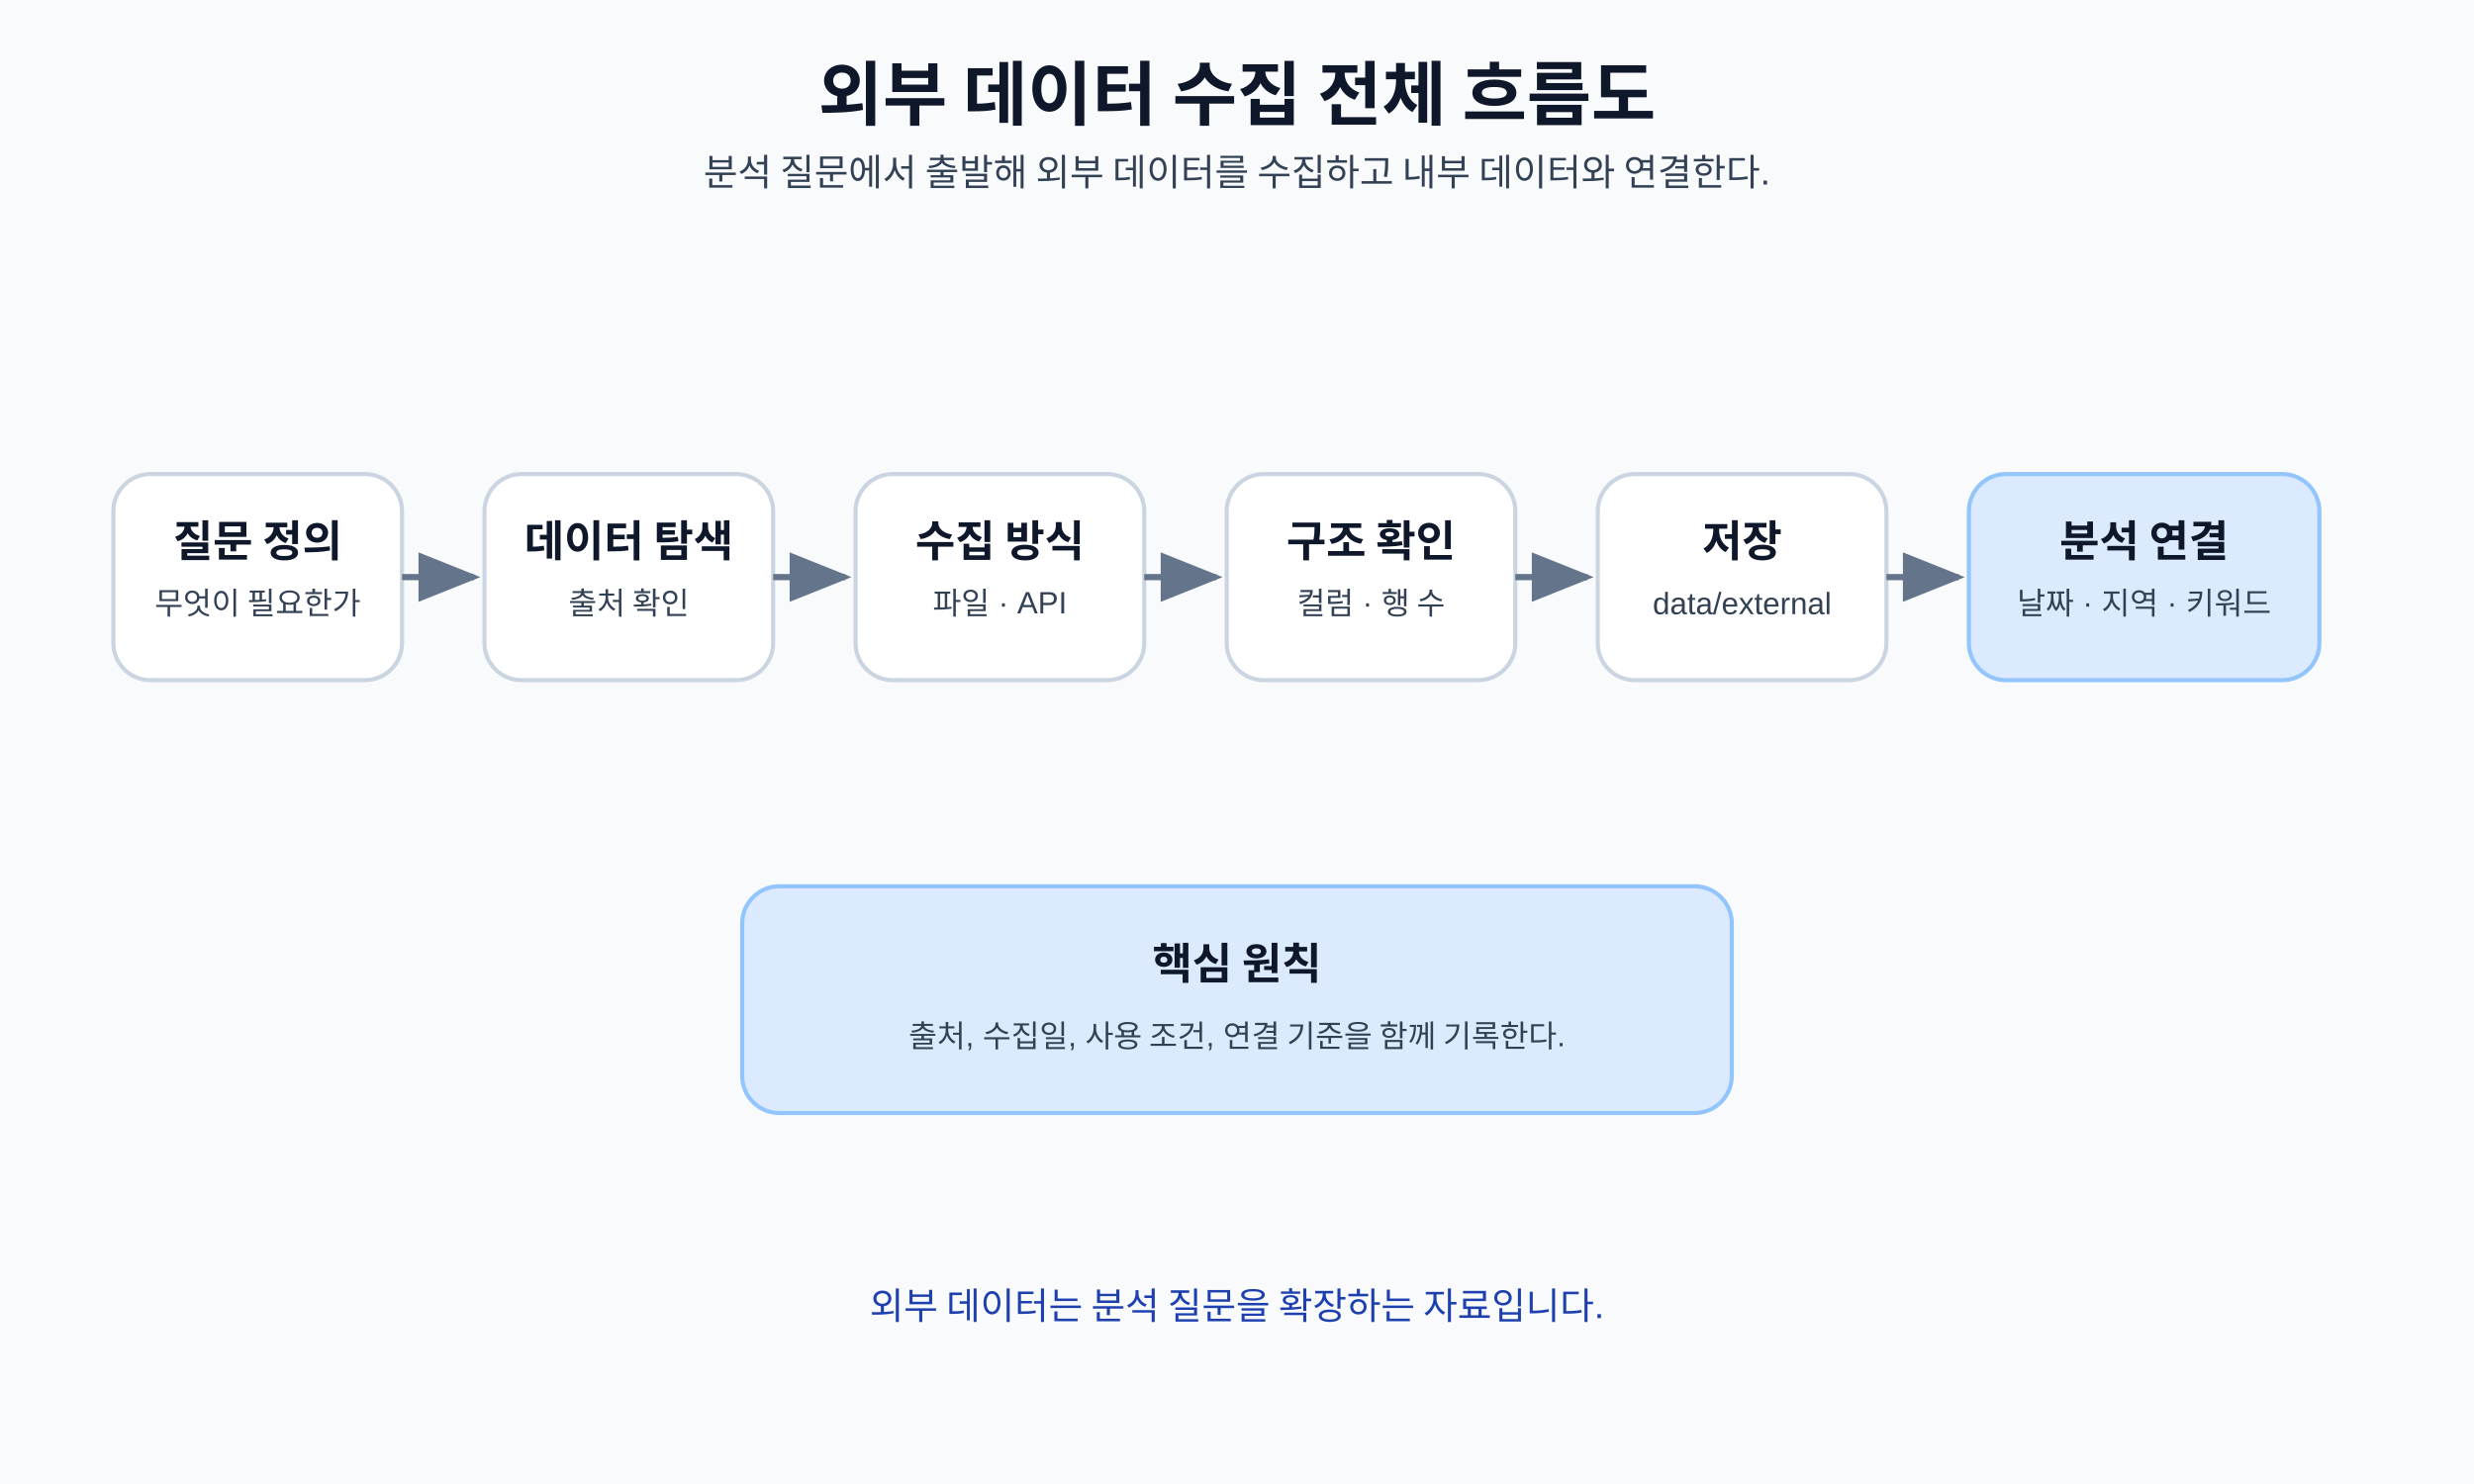
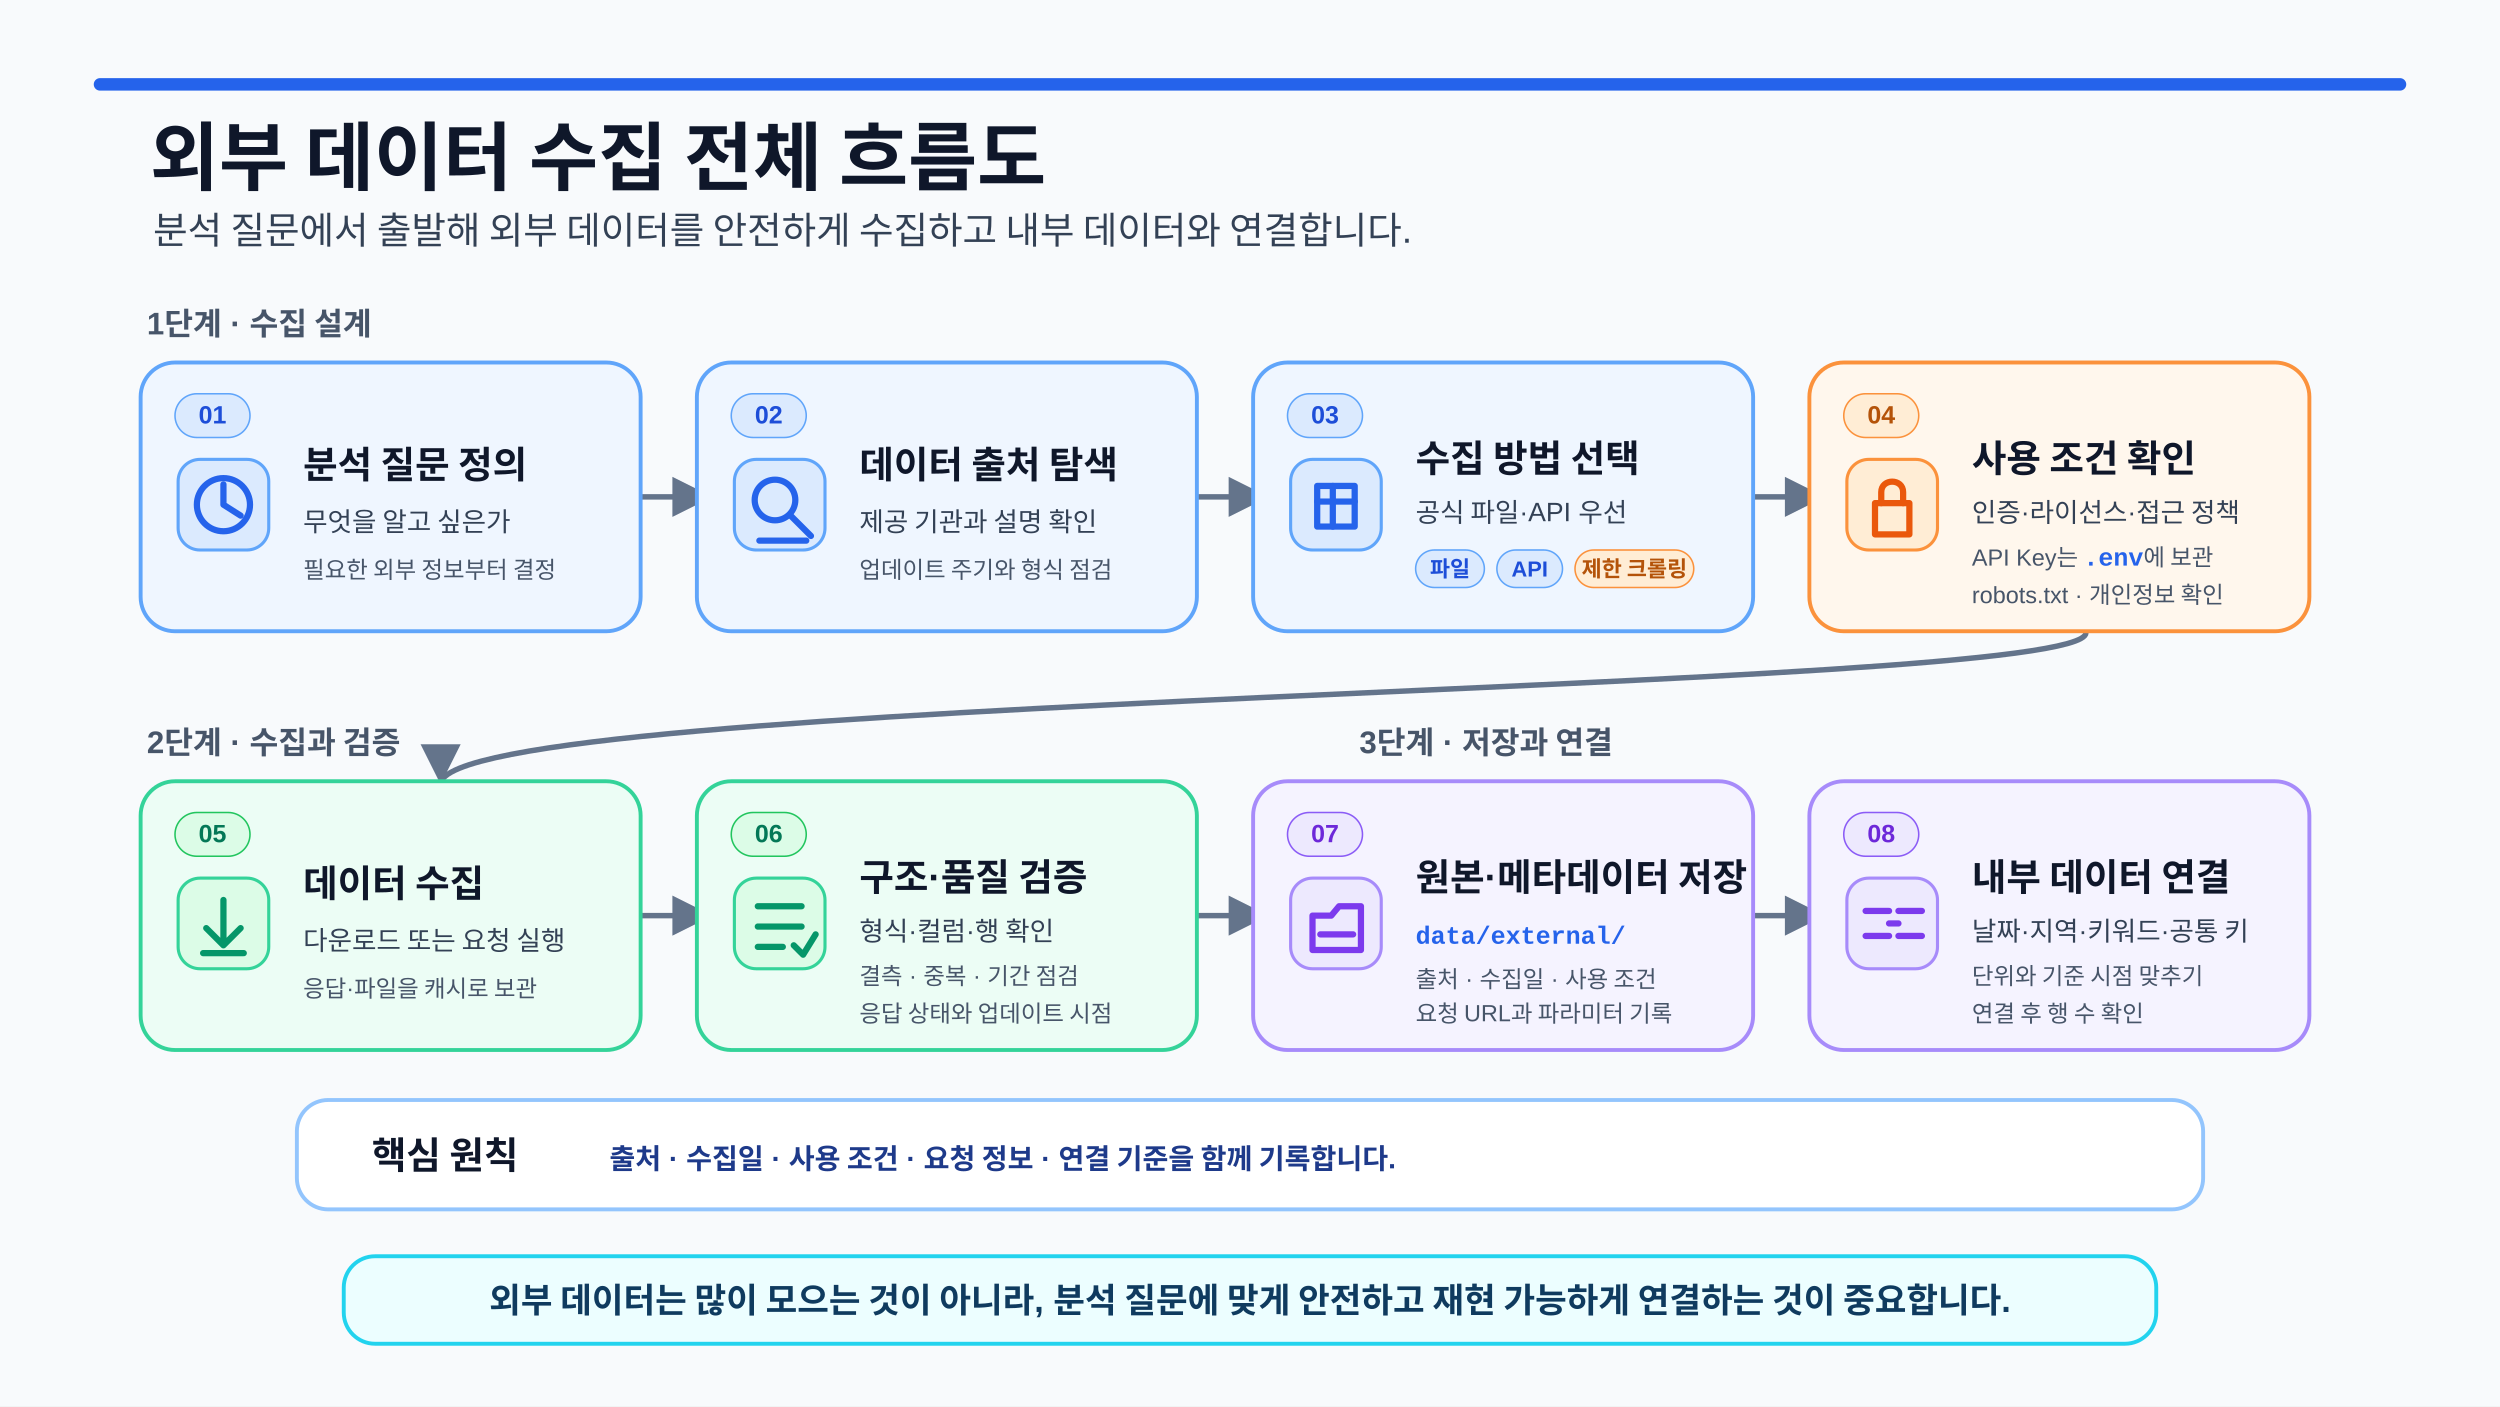
- <svg xmlns="http://www.w3.org/2000/svg" width="1200" height="720" viewBox="0 0 1200 720">
+ <svg xmlns="http://www.w3.org/2000/svg" width="1600" height="900" viewBox="0 0 1600 900" role="img" aria-labelledby="title desc">
  <defs>
    <style>
-       .bg{fill:#f8fafc}.title{font:700 34px Arial,'Noto Sans KR','Malgun Gothic',sans-serif;fill:#0f172a}.sub{font:500 18px Arial,'Noto Sans KR','Malgun Gothic',sans-serif;fill:#334155}.box{fill:#fff;stroke:#cbd5e1;stroke-width:2;rx:18;ry:18}.accent{fill:#dbeafe;stroke:#93c5fd;stroke-width:2;rx:18;ry:18}.head{font:700 21px Arial,'Noto Sans KR','Malgun Gothic',sans-serif;fill:#0f172a}.txt{font:500 15px Arial,'Noto Sans KR','Malgun Gothic',sans-serif;fill:#334155}.arrow{stroke:#64748b;stroke-width:3;fill:none;marker-end:url(#a)}.footer{font:500 18px Arial,'Noto Sans KR','Malgun Gothic',sans-serif;fill:#1e40af}
+       .bg{fill:#f8fafc}
+       .top-line{stroke:#2563eb;stroke-width:8;stroke-linecap:round}
+       .title{font:700 48px Arial,'Noto Sans KR','Malgun Gothic',sans-serif;fill:#0f172a}
+       .subtitle{font:500 24px Arial,'Noto Sans KR','Malgun Gothic',sans-serif;fill:#334155}
+       .band{font:700 20px Arial,'Noto Sans KR','Malgun Gothic',sans-serif;fill:#475569}
+       .card{fill:#fff;stroke:#cbd5e1;stroke-width:2.5}
+       .design{fill:#eff6ff;stroke:#60a5fa}
+       .collect{fill:#ecfdf5;stroke:#34d399}
+       .store{fill:#f5f3ff;stroke:#a78bfa}
+       .policy{fill:#fff7ed;stroke:#fb923c}
+       .num{font:700 16px Arial,'Noto Sans KR','Malgun Gothic',sans-serif}
+       .head{font:700 24px Arial,'Noto Sans KR','Malgun Gothic',sans-serif;fill:#0f172a}
+       .txt{font:500 17px Arial,'Noto Sans KR','Malgun Gothic',sans-serif;fill:#334155}
+       .small{font:500 15px Arial,'Noto Sans KR','Malgun Gothic',sans-serif;fill:#475569}
+       .code{font:700 16px Consolas,'Courier New',monospace;fill:#2563eb}
+       .badge{font:700 14px Arial,'Noto Sans KR','Malgun Gothic',sans-serif}
+       .badge-blue{fill:#dbeafe;stroke:#60a5fa}
+       .badge-green{fill:#dcfce7;stroke:#22c55e}
+       .badge-purple{fill:#ede9fe;stroke:#8b5cf6}
+       .badge-orange{fill:#ffedd5;stroke:#fb923c}
+       .principle{fill:#fff;stroke:#93c5fd;stroke-width:2.5}
+       .footer-box{fill:#ecfeff;stroke:#22d3ee;stroke-width:2.5}
+       .principle-head{font:700 24px Arial,'Noto Sans KR','Malgun Gothic',sans-serif;fill:#0f172a}
+       .principle-text{font:700 18px Arial,'Noto Sans KR','Malgun Gothic',sans-serif;fill:#1e3a8a}
+       .footer{font:700 22px Arial,'Noto Sans KR','Malgun Gothic',sans-serif;fill:#0f3b5f}
+       .arrow{stroke:#64748b;stroke-width:3.5;fill:none}
+       .icon-blue{stroke:#2563eb;fill:none;stroke-width:4;stroke-linecap:round;stroke-linejoin:round}
+       .icon-green{stroke:#059669;fill:none;stroke-width:4;stroke-linecap:round;stroke-linejoin:round}
+       .icon-purple{stroke:#7c3aed;fill:none;stroke-width:4;stroke-linecap:round;stroke-linejoin:round}
+       .icon-orange{stroke:#ea580c;fill:none;stroke-width:4;stroke-linecap:round;stroke-linejoin:round}
+       .icon-gray{stroke:#475569;fill:none;stroke-width:4;stroke-linecap:round;stroke-linejoin:round}
    </style>
-     <marker id="a" markerWidth="10" markerHeight="8" refX="9" refY="4" orient="auto">
-       <polygon points="0 0,10 4,0 8" fill="#64748b" />
+     <marker id="arrow" viewBox="0 0 12 12" refX="10" refY="6" markerWidth="11" markerHeight="11" orient="auto">
+       <path d="M2 2 L10 6 L2 10 Z" fill="#64748b" />
    </marker>
  </defs>
-   <rect class="bg" width="1200" height="720" />
-   <text x="600" y="58" text-anchor="middle" class="title">외부 데이터 수집 전체 흐름도</text>
-   <text x="600" y="90" text-anchor="middle" class="sub">분석 질문에서 출발해 외부 데이터를 수집하고 내부 데이터와 연결한다.</text>
-   <rect x="55" y="230" width="140" height="100" class="box" />
-   <text x="125" y="270" text-anchor="middle" class="head">질문 정의</text>
-   <text x="125" y="298" text-anchor="middle" class="txt">무엇이 필요한가</text>
-   <rect x="235" y="230" width="140" height="100" class="box" />
-   <text x="305" y="270" text-anchor="middle" class="head">데이터 탐색</text>
-   <text x="305" y="298" text-anchor="middle" class="txt">출처 확인</text>
-   <rect x="415" y="230" width="140" height="100" class="box" />
-   <text x="485" y="270" text-anchor="middle" class="head">수집 방식</text>
-   <text x="485" y="298" text-anchor="middle" class="txt">파일 · API</text>
-   <rect x="595" y="230" width="140" height="100" class="box" />
-   <text x="665" y="270" text-anchor="middle" class="head">구조 확인</text>
-   <text x="665" y="298" text-anchor="middle" class="txt">컬럼 · 행 수</text>
-   <rect x="775" y="230" width="140" height="100" class="box" />
-   <text x="845" y="270" text-anchor="middle" class="head">저장</text>
-   <text x="845" y="298" text-anchor="middle" class="txt">data/external</text>
-   <rect x="955" y="230" width="170" height="100" class="accent" />
-   <text x="1040" y="270" text-anchor="middle" class="head">분석 연결</text>
-   <text x="1040" y="298" text-anchor="middle" class="txt">날짜 · 지역 · 키워드</text>
-   <path class="arrow" d="M195 280H230" />
-   <path class="arrow" d="M375 280H410" />
-   <path class="arrow" d="M555 280H590" />
-   <path class="arrow" d="M735 280H770" />
-   <path class="arrow" d="M915 280H950" />
-   <rect x="360" y="430" width="480" height="110" class="accent" />
-   <text x="600" y="475" text-anchor="middle" class="head">핵심 원칙</text>
-   <text x="600" y="508" text-anchor="middle" class="txt">출처, 수집일, 사용 조건, 연결 기준을 함께 기록한다.</text>
-   <text x="600" y="640" text-anchor="middle" class="footer">외부 데이터는 분석 질문을 확장하는 자료입니다.</text>
+   <rect class="bg" width="1600" height="900" />
+   <line class="top-line" x1="64" y1="54" x2="1536" y2="54" />
+   <text x="96" y="118" class="title">외부 데이터 수집 전체 흐름도</text>
+   <text x="98" y="156" class="subtitle">분석 질문에서 출발해 외부 데이터를 안전하게 수집하고 내부 데이터와 연결합니다.</text>
+   <text x="94" y="214" class="band">1단계 · 수집 설계</text>
+   <text x="94" y="482" class="band">2단계 · 수집과 검증</text>
+   <text x="870" y="482" class="band">3단계 · 저장과 연결</text>
+   <path class="arrow" marker-end="url(#arrow)" d="M410 318 H456" />
+   <path class="arrow" marker-end="url(#arrow)" d="M766 318 H812" />
+   <path class="arrow" marker-end="url(#arrow)" d="M1122 318 H1168" />
+   <path class="arrow" marker-end="url(#arrow)" d="M1335 405 C1335 444 282 444 282 502" />
+   <path class="arrow" marker-end="url(#arrow)" d="M410 586 H456" />
+   <path class="arrow" marker-end="url(#arrow)" d="M766 586 H812" />
+   <path class="arrow" marker-end="url(#arrow)" d="M1122 586 H1168" />
+   <g transform="translate(90 232)">
+     <rect width="320" height="172" rx="22" class="card design" />
+     <rect x="22" y="20" width="48" height="28" rx="14" class="badge-blue" />
+     <text x="46" y="39" text-anchor="middle" class="num" fill="#1d4ed8">01</text>
+     <g transform="translate(24 62)">
+       <rect x="0" y="0" width="58" height="58" rx="14" fill="#dbeafe" stroke="#60a5fa" stroke-width="2" />
+       <circle cx="29" cy="29" r="17" class="icon-blue" />
+       <path class="icon-blue" d="M29 16 V29 L40 36" />
+     </g>
+     <text x="104" y="74" class="head">분석 질문 정의</text>
+     <text x="104" y="108" class="txt">무엇을 알고 싶은가</text>
+     <text x="104" y="138" class="small">필요한 외부 정보부터 결정</text>
+   </g>
+   <g transform="translate(446 232)">
+     <rect width="320" height="172" rx="22" class="card design" />
+     <rect x="22" y="20" width="48" height="28" rx="14" class="badge-blue" />
+     <text x="46" y="39" text-anchor="middle" class="num" fill="#1d4ed8">02</text>
+     <g transform="translate(24 62)">
+       <rect x="0" y="0" width="58" height="58" rx="14" fill="#dbeafe" stroke="#60a5fa" stroke-width="2" />
+       <circle cx="26" cy="26" r="13" class="icon-blue" />
+       <path class="icon-blue" d="M36 36 L49 49" />
+       <path class="icon-blue" d="M16 52 H46" />
+     </g>
+     <text x="104" y="74" class="head">데이터 출처 탐색</text>
+     <text x="104" y="108" class="txt">제공 기관과 설명 확인</text>
+     <text x="104" y="138" class="small">업데이트 주기와 형식 점검</text>
+   </g>
+   <g transform="translate(802 232)">
+     <rect width="320" height="172" rx="22" class="card design" />
+     <rect x="22" y="20" width="48" height="28" rx="14" class="badge-blue" />
+     <text x="46" y="39" text-anchor="middle" class="num" fill="#1d4ed8">03</text>
+     <g transform="translate(24 62)">
+       <rect x="0" y="0" width="58" height="58" rx="14" fill="#dbeafe" stroke="#60a5fa" stroke-width="2" />
+       <path class="icon-blue" d="M17 17 H41 V43 H17 Z" />
+       <path class="icon-blue" d="M17 27 H41 M27 17 V43" />
+     </g>
+     <text x="104" y="70" class="head">수집 방법 선택</text>
+     <text x="104" y="102" class="txt">공식 파일·API 우선</text>
+     <rect x="104" y="120" width="44" height="24" rx="12" class="badge-blue" />
+     <text x="126" y="137" text-anchor="middle" class="badge" fill="#1d4ed8">파일</text>
+     <rect x="156" y="120" width="42" height="24" rx="12" class="badge-blue" />
+     <text x="177" y="137" text-anchor="middle" class="badge" fill="#1d4ed8">API</text>
+     <rect x="206" y="120" width="76" height="24" rx="12" class="badge-orange" />
+     <text x="244" y="137" text-anchor="middle" class="badge" fill="#b45309">제한 크롤링</text>
+   </g>
+   <g transform="translate(1158 232)">
+     <rect width="320" height="172" rx="22" class="card policy" />
+     <rect x="22" y="20" width="48" height="28" rx="14" class="badge-orange" />
+     <text x="46" y="39" text-anchor="middle" class="num" fill="#b45309">04</text>
+     <g transform="translate(24 62)">
+       <rect x="0" y="0" width="58" height="58" rx="14" fill="#ffedd5" stroke="#fb923c" stroke-width="2" />
+       <path class="icon-orange" d="M18 28 H40 V48 H18 Z" />
+       <path class="icon-orange" d="M22 28 V21 C22 12 36 12 36 21 V28" />
+     </g>
+     <text x="104" y="70" class="head">사용 조건 확인</text>
+     <text x="104" y="102" class="txt">인증·라이선스·접근 정책</text>
+     <text x="104" y="130" class="small">API Key는 <tspan class="code">.env</tspan>에 보관</text>
+     <text x="104" y="154" class="small">robots.txt · 개인정보 확인</text>
+   </g>
+   <g transform="translate(90 500)">
+     <rect width="320" height="172" rx="22" class="card collect" />
+     <rect x="22" y="20" width="48" height="28" rx="14" class="badge-green" />
+     <text x="46" y="39" text-anchor="middle" class="num" fill="#047857">05</text>
+     <g transform="translate(24 62)">
+       <rect x="0" y="0" width="58" height="58" rx="14" fill="#dcfce7" stroke="#34d399" stroke-width="2" />
+       <path class="icon-green" d="M29 14 V42 M18 32 L29 43 L40 32" />
+       <path class="icon-green" d="M16 48 H42" />
+     </g>
+     <text x="104" y="74" class="head">데이터 수집</text>
+     <text x="104" y="108" class="txt">다운로드 또는 요청 실행</text>
+     <text x="104" y="138" class="small">응답·파일을 캐시로 보관</text>
+   </g>
+   <g transform="translate(446 500)">
+     <rect width="320" height="172" rx="22" class="card collect" />
+     <rect x="22" y="20" width="48" height="28" rx="14" class="badge-green" />
+     <text x="46" y="39" text-anchor="middle" class="num" fill="#047857">06</text>
+     <g transform="translate(24 62)">
+       <rect x="0" y="0" width="58" height="58" rx="14" fill="#dcfce7" stroke="#34d399" stroke-width="2" />
+       <path class="icon-green" d="M15 18 H43 M15 31 H43 M15 44 H31" />
+       <path class="icon-green" d="M38 43 L44 49 L52 36" />
+     </g>
+     <text x="104" y="70" class="head">구조·품질 검증</text>
+     <text x="104" y="102" class="txt">형식·컬럼·행 확인</text>
+     <text x="104" y="130" class="small">결측 · 중복 · 기간 점검</text>
+     <text x="104" y="154" class="small">응답 상태와 업데이트 시점</text>
+   </g>
+   <g transform="translate(802 500)">
+     <rect width="320" height="172" rx="22" class="card store" />
+     <rect x="22" y="20" width="48" height="28" rx="14" class="badge-purple" />
+     <text x="46" y="39" text-anchor="middle" class="num" fill="#6d28d9">07</text>
+     <g transform="translate(24 62)">
+       <rect x="0" y="0" width="58" height="58" rx="14" fill="#ede9fe" stroke="#a78bfa" stroke-width="2" />
+       <path class="icon-purple" d="M14 24 H26 L31 18 H45 V46 H14 Z" />
+       <path class="icon-purple" d="M19 36 H40" />
+     </g>
+     <text x="104" y="70" class="head">원본·메타데이터 저장</text>
+     <text x="104" y="104" class="code">data/external/</text>
+     <text x="104" y="132" class="small">출처 · 수집일 · 사용 조건</text>
+     <text x="104" y="154" class="small">요청 URL과 파라미터 기록</text>
+   </g>
+   <g transform="translate(1158 500)">
+     <rect width="320" height="172" rx="22" class="card store" />
+     <rect x="22" y="20" width="48" height="28" rx="14" class="badge-purple" />
+     <text x="46" y="39" text-anchor="middle" class="num" fill="#6d28d9">08</text>
+     <g transform="translate(24 62)">
+       <rect x="0" y="0" width="58" height="58" rx="14" fill="#ede9fe" stroke="#a78bfa" stroke-width="2" />
+       <path class="icon-purple" d="M12 21 H27 M12 37 H27 M33 21 H48 M33 37 H48" />
+       <path class="icon-purple" d="M27 29 H33" />
+     </g>
+     <text x="104" y="70" class="head">내부 데이터 연결</text>
+     <text x="104" y="102" class="txt">날짜·지역·키워드·공통 키</text>
+     <text x="104" y="130" class="small">단위와 기준 시점 맞추기</text>
+     <text x="104" y="154" class="small">연결 후 행 수 확인</text>
+   </g>
+   <rect x="190" y="704" width="1220" height="70" rx="20" class="principle" />
+   <text x="238" y="748" class="principle-head">핵심 원칙</text>
+   <text x="390" y="748" class="principle-text">출처 · 수집일 · 사용 조건 · 요청 정보 · 연결 기준을 함께 기록합니다.</text>
+   <rect x="220" y="804" width="1160" height="56" rx="20" class="footer-box" />
+   <text x="800" y="840" text-anchor="middle" class="footer">외부 데이터는 많이 모으는 것이 아니라, 분석 질문에 맞게 안전하고 재현 가능하게 연결하는 것이 중요합니다.</text>
</svg>
